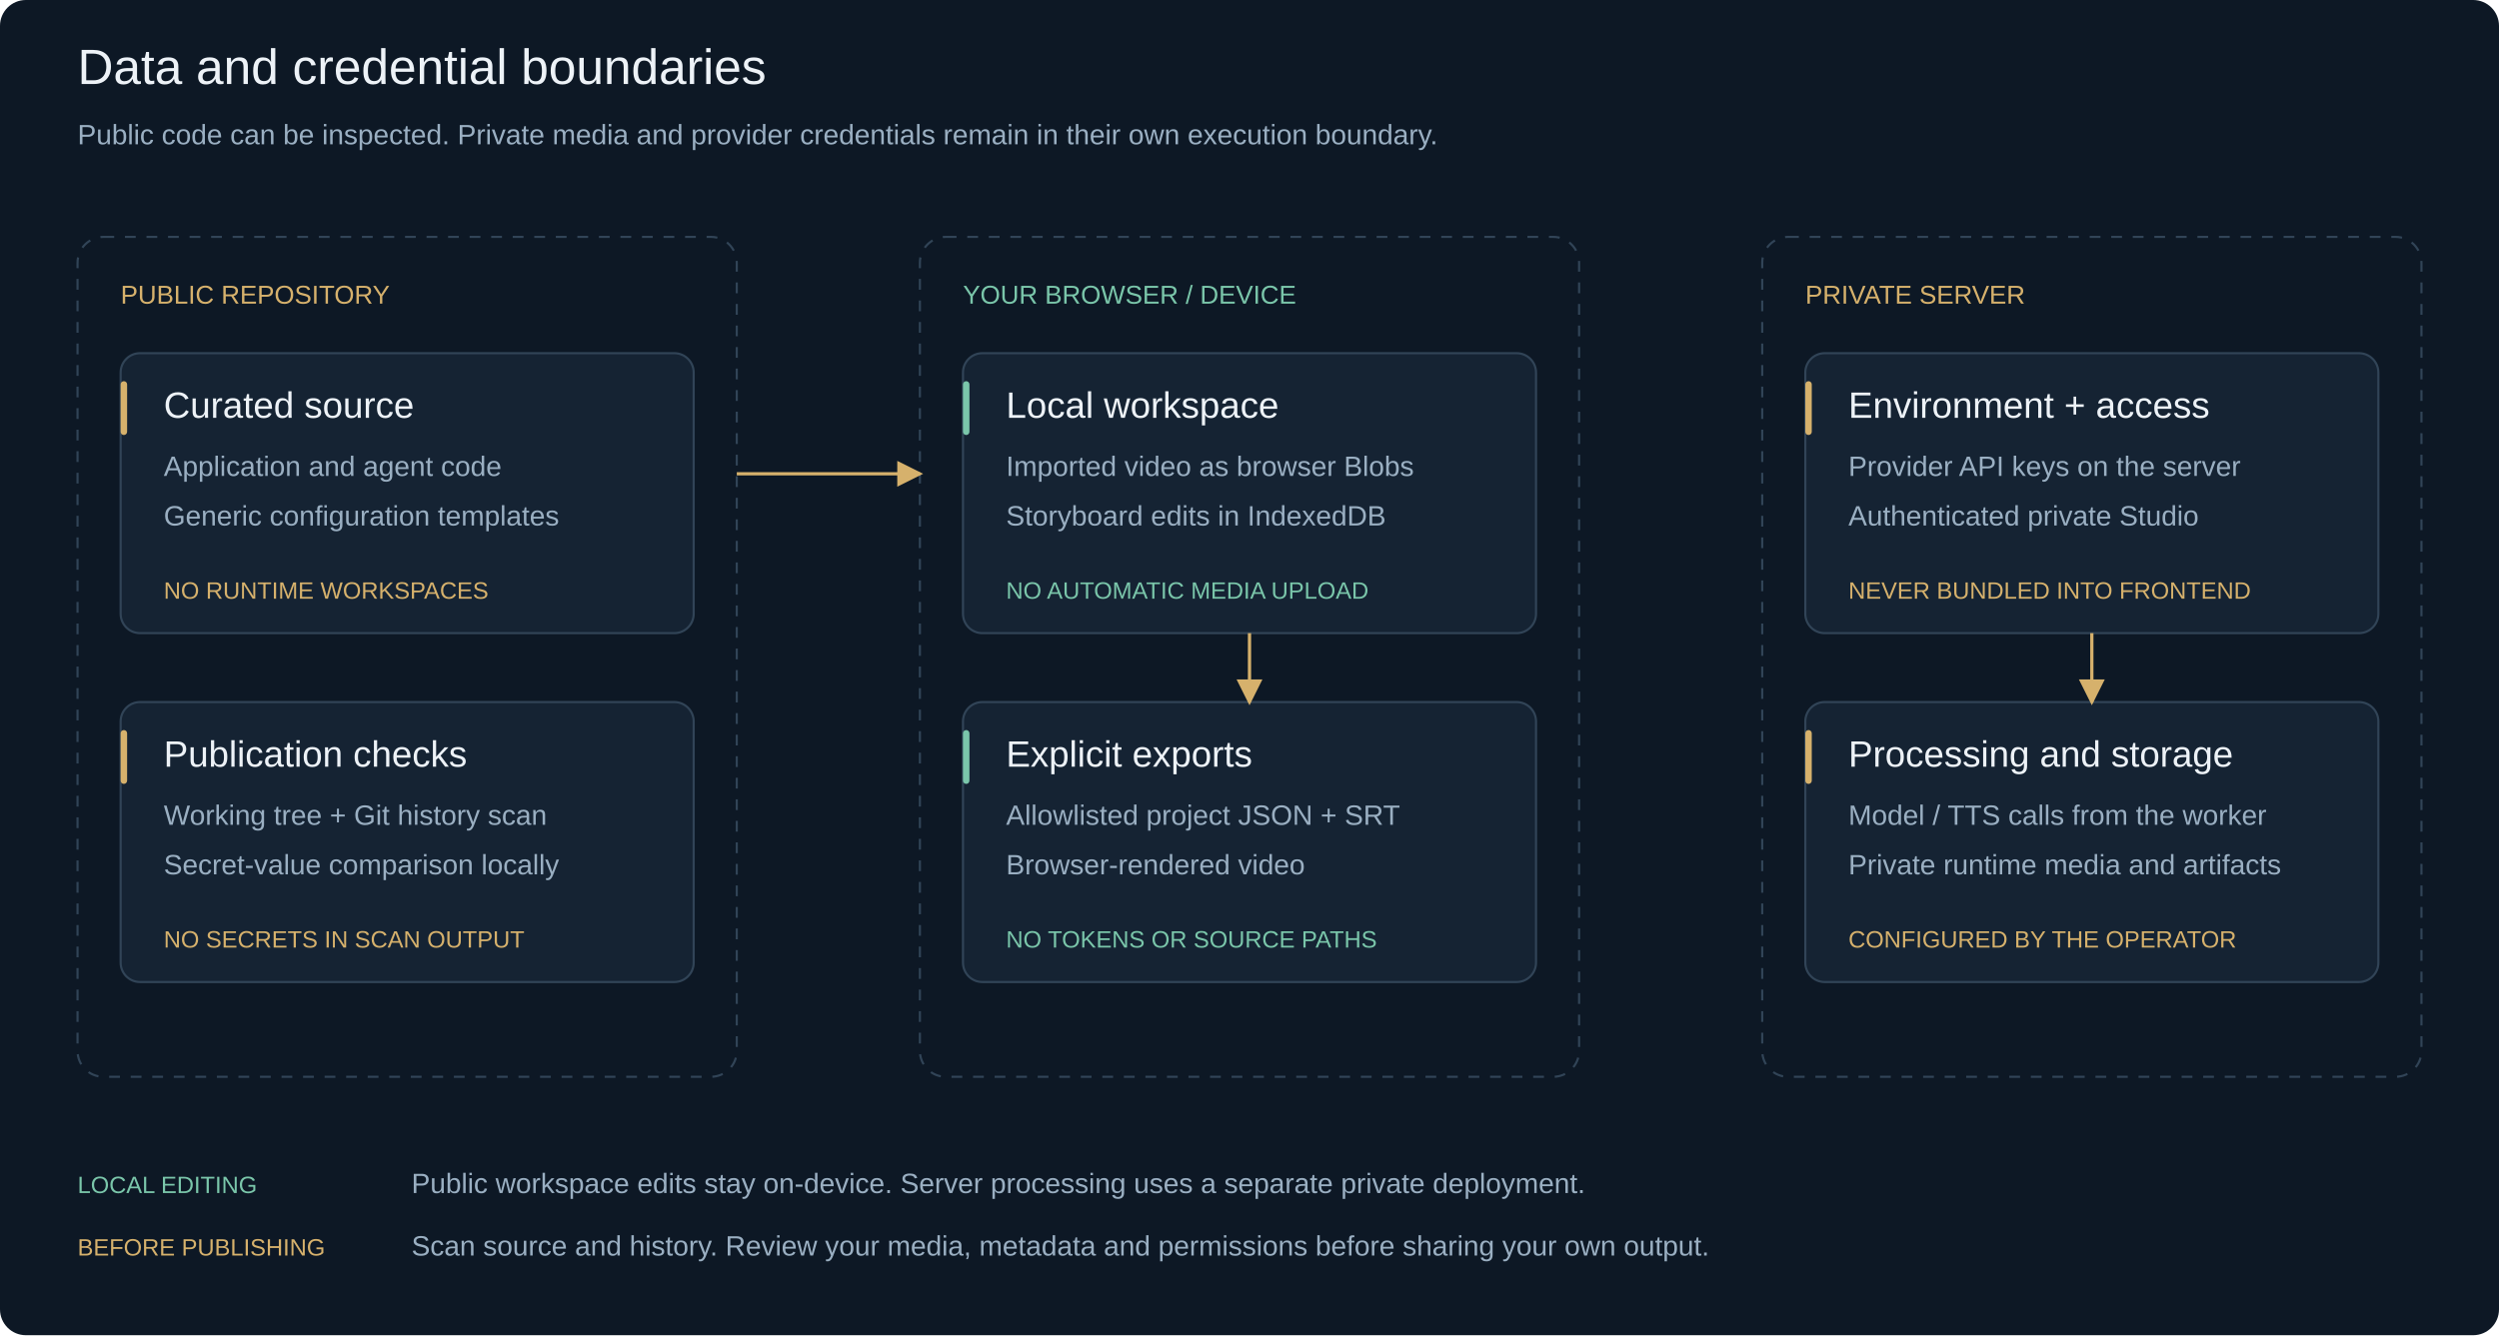
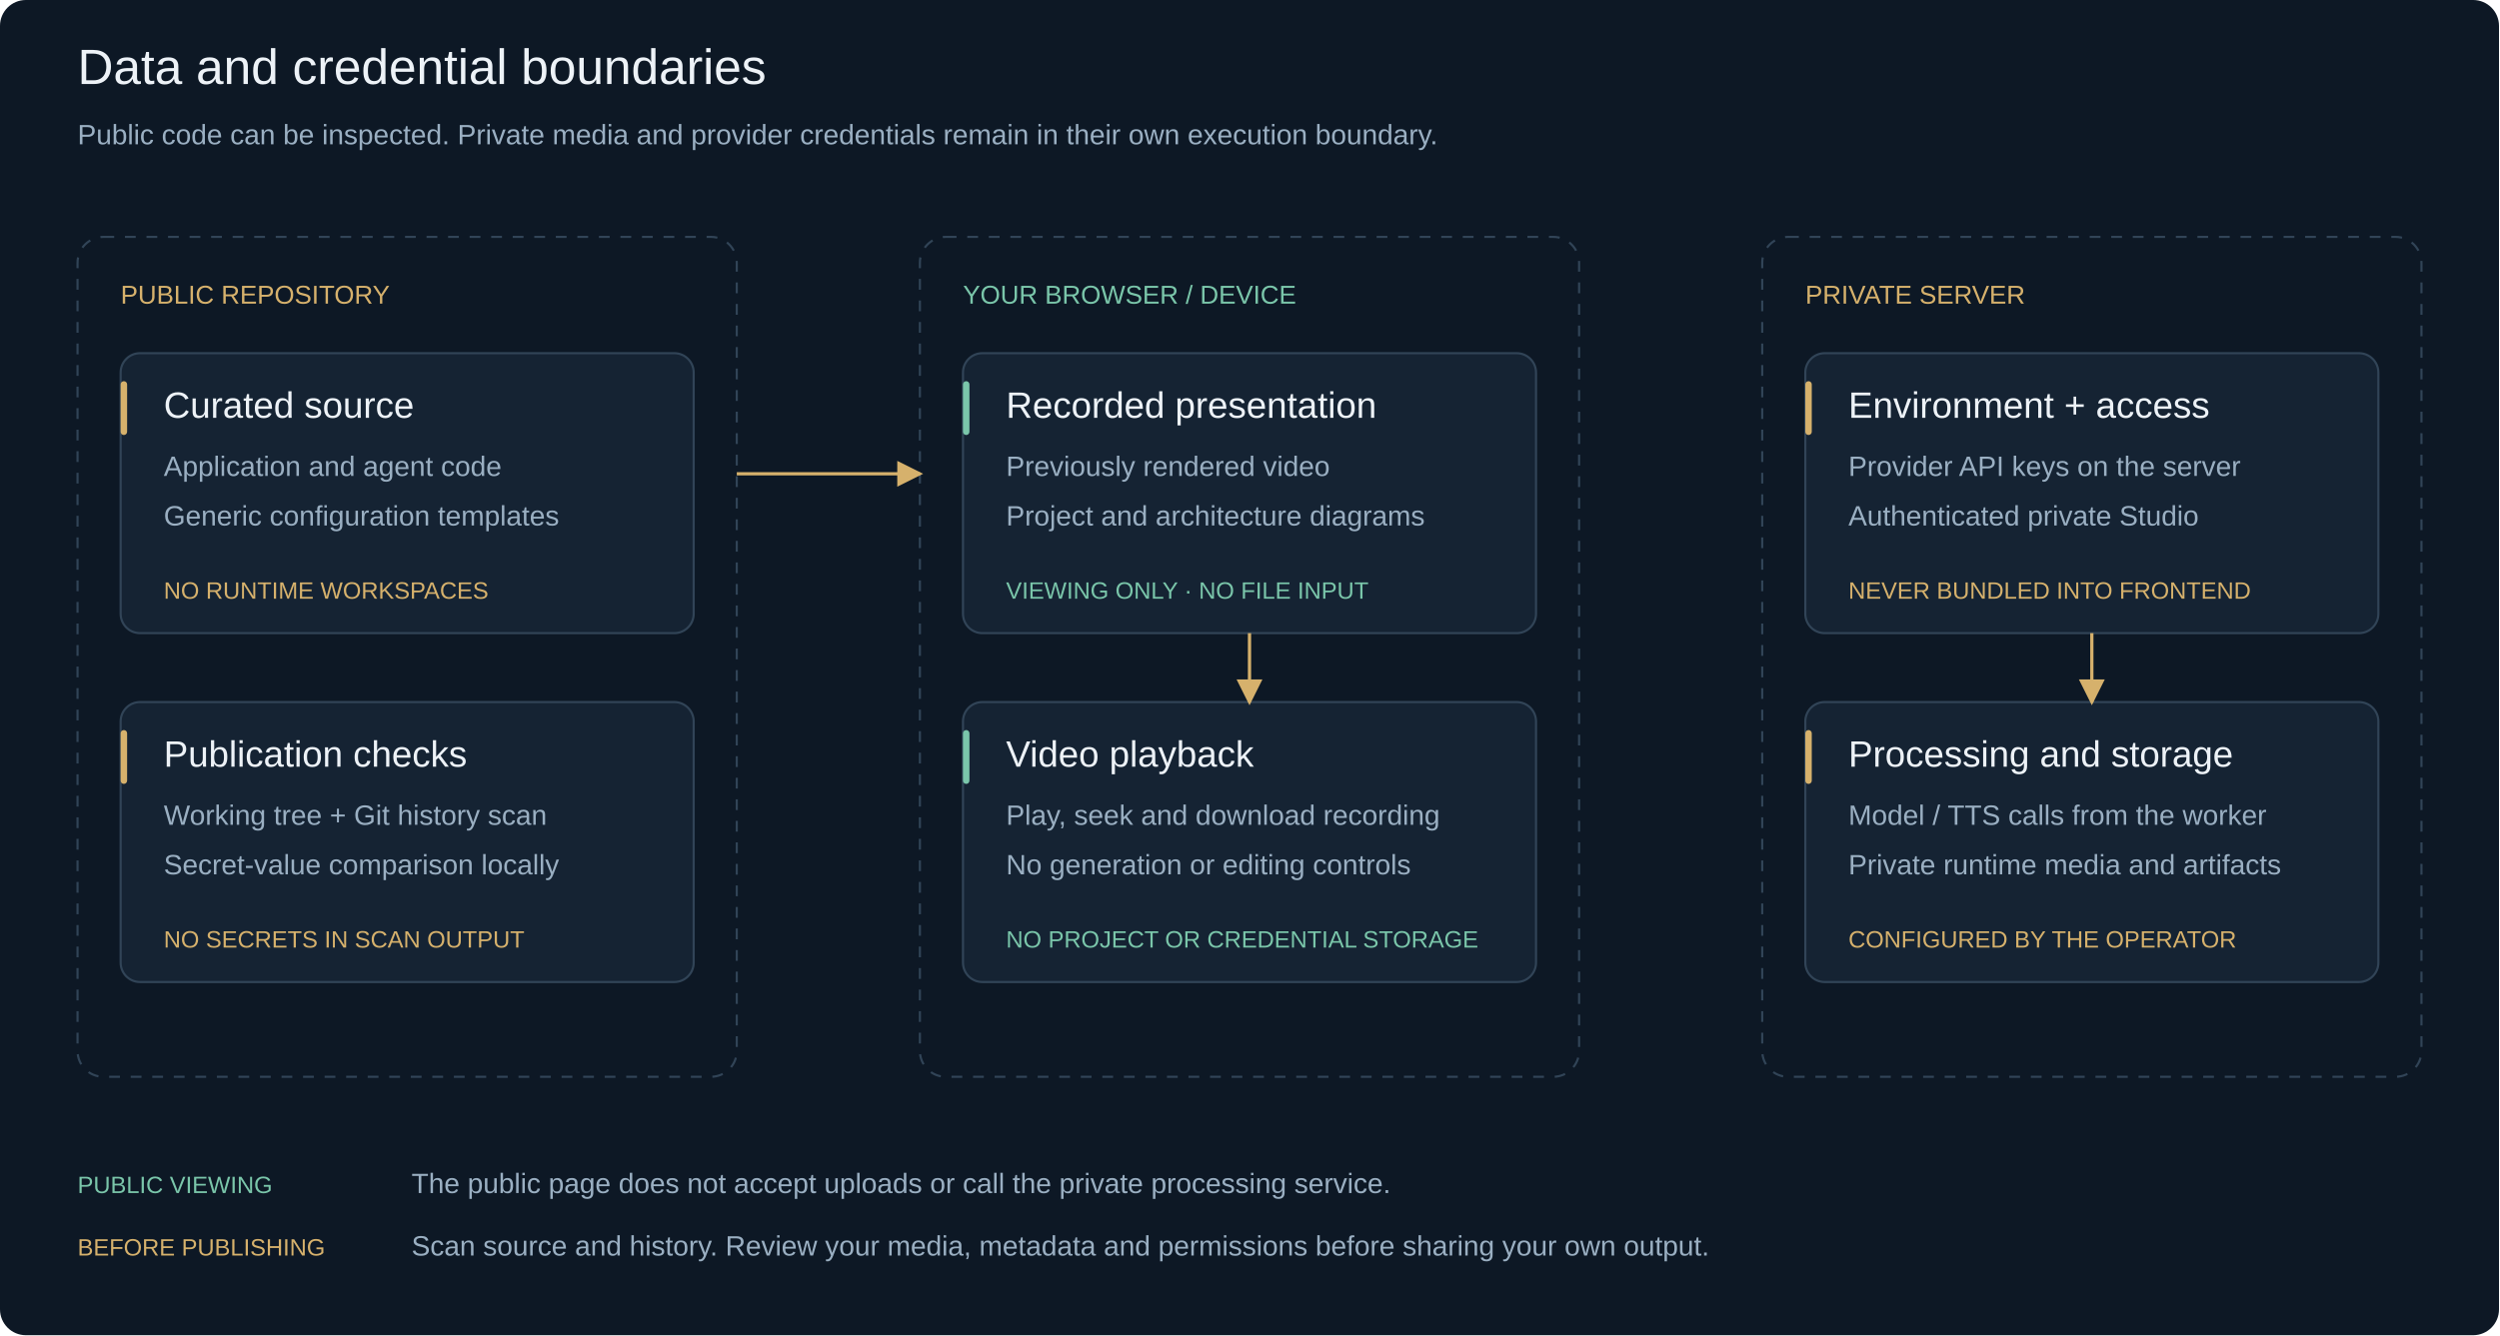
<svg xmlns="http://www.w3.org/2000/svg" viewBox="0 0 1160 620" role="img" aria-labelledby="title desc">
  <defs>
    <marker id="arrow" markerWidth="8" markerHeight="8" refX="7" refY="4" orient="auto">
      <path d="M0 0L8 4L0 8" fill="#d6b16c" />
    </marker>
    <style>text{font-family:Arial,Helvetica,sans-serif}.line{fill:none;stroke:#d6b16c;stroke-width:1.5;marker-end:url(#arrow)}</style>
  </defs>
  <rect width="1160" height="620" rx="12" fill="#0d1825" />
  <text x="36" y="39" font-size="23" fill="#edf2f7">Data and credential boundaries</text>
  <text x="36" y="67" font-size="13" fill="#9aafc2">Public code can be inspected. Private media and provider credentials remain in their own execution boundary.</text>
  <rect x="36" y="110" width="306" height="390" rx="12" fill="none" stroke="#314457" stroke-dasharray="5 5" />
  <text x="56" y="141" font-size="12" fill="#d6b16c">PUBLIC REPOSITORY</text>
  <rect x="427" y="110" width="306" height="390" rx="12" fill="none" stroke="#314457" stroke-dasharray="5 5" />
  <text x="447" y="141" font-size="12" fill="#7ac6aa">YOUR BROWSER / DEVICE</text>
  <rect x="818" y="110" width="306" height="390" rx="12" fill="none" stroke="#314457" stroke-dasharray="5 5" />
  <text x="838" y="141" font-size="12" fill="#d6b16c">PRIVATE SERVER</text>
  <rect x="56" y="164" width="266" height="130" rx="9" fill="#152333" stroke="#314457" />
  <rect x="56" y="177" width="3" height="25" rx="1.5" fill="#d6b16c" />
  <text x="76" y="194" font-size="17" fill="#edf2f7">Curated source</text>
  <text x="76" y="221" font-size="13" fill="#9aafc2">Application and agent code</text>
  <text x="76" y="244" font-size="13" fill="#9aafc2">Generic configuration templates</text>
  <text x="76" y="278" font-size="11" fill="#d6b16c">NO RUNTIME WORKSPACES</text>
  <rect x="56" y="326" width="266" height="130" rx="9" fill="#152333" stroke="#314457" />
  <rect x="56" y="339" width="3" height="25" rx="1.5" fill="#d6b16c" />
  <text x="76" y="356" font-size="17" fill="#edf2f7">Publication checks</text>
  <text x="76" y="383" font-size="13" fill="#9aafc2">Working tree + Git history scan</text>
  <text x="76" y="406" font-size="13" fill="#9aafc2">Secret-value comparison locally</text>
  <text x="76" y="440" font-size="11" fill="#d6b16c">NO SECRETS IN SCAN OUTPUT</text>
  <rect x="447" y="164" width="266" height="130" rx="9" fill="#152333" stroke="#314457" />
  <rect x="447" y="177" width="3" height="25" rx="1.5" fill="#7ac6aa" />
-   <text x="467" y="194" font-size="17" fill="#edf2f7">Local workspace</text>
-   <text x="467" y="221" font-size="13" fill="#9aafc2">Imported video as browser Blobs</text>
-   <text x="467" y="244" font-size="13" fill="#9aafc2">Storyboard edits in IndexedDB</text>
-   <text x="467" y="278" font-size="11" fill="#7ac6aa">NO AUTOMATIC MEDIA UPLOAD</text>
+   <text x="467" y="194" font-size="17" fill="#edf2f7">Recorded presentation</text>
+   <text x="467" y="221" font-size="13" fill="#9aafc2">Previously rendered video</text>
+   <text x="467" y="244" font-size="13" fill="#9aafc2">Project and architecture diagrams</text>
+   <text x="467" y="278" font-size="11" fill="#7ac6aa">VIEWING ONLY · NO FILE INPUT</text>
  <rect x="447" y="326" width="266" height="130" rx="9" fill="#152333" stroke="#314457" />
  <rect x="447" y="339" width="3" height="25" rx="1.5" fill="#7ac6aa" />
-   <text x="467" y="356" font-size="17" fill="#edf2f7">Explicit exports</text>
-   <text x="467" y="383" font-size="13" fill="#9aafc2">Allowlisted project JSON + SRT</text>
-   <text x="467" y="406" font-size="13" fill="#9aafc2">Browser-rendered video</text>
-   <text x="467" y="440" font-size="11" fill="#7ac6aa">NO TOKENS OR SOURCE PATHS</text>
+   <text x="467" y="356" font-size="17" fill="#edf2f7">Video playback</text>
+   <text x="467" y="383" font-size="13" fill="#9aafc2">Play, seek and download recording</text>
+   <text x="467" y="406" font-size="13" fill="#9aafc2">No generation or editing controls</text>
+   <text x="467" y="440" font-size="11" fill="#7ac6aa">NO PROJECT OR CREDENTIAL STORAGE</text>
  <rect x="838" y="164" width="266" height="130" rx="9" fill="#152333" stroke="#314457" />
  <rect x="838" y="177" width="3" height="25" rx="1.5" fill="#d6b16c" />
  <text x="858" y="194" font-size="17" fill="#edf2f7">Environment + access</text>
  <text x="858" y="221" font-size="13" fill="#9aafc2">Provider API keys on the server</text>
  <text x="858" y="244" font-size="13" fill="#9aafc2">Authenticated private Studio</text>
  <text x="858" y="278" font-size="11" fill="#d6b16c">NEVER BUNDLED INTO FRONTEND</text>
  <rect x="838" y="326" width="266" height="130" rx="9" fill="#152333" stroke="#314457" />
  <rect x="838" y="339" width="3" height="25" rx="1.5" fill="#d6b16c" />
  <text x="858" y="356" font-size="17" fill="#edf2f7">Processing and storage</text>
  <text x="858" y="383" font-size="13" fill="#9aafc2">Model / TTS calls from the worker</text>
  <text x="858" y="406" font-size="13" fill="#9aafc2">Private runtime media and artifacts</text>
  <text x="858" y="440" font-size="11" fill="#d6b16c">CONFIGURED BY THE OPERATOR</text>
  <path class="line" d="M342 220 L427 220" />
  <path class="line" d="M580 294 L580 326" />
  <path class="line" d="M971 294 L971 326" />
-   <text x="36" y="554" font-size="11" fill="#7ac6aa">LOCAL EDITING</text>
-   <text x="191" y="554" font-size="13" fill="#9aafc2">Public workspace edits stay on-device. Server processing uses a separate private deployment.</text>
+   <text x="36" y="554" font-size="11" fill="#7ac6aa">PUBLIC VIEWING</text>
+   <text x="191" y="554" font-size="13" fill="#9aafc2">The public page does not accept uploads or call the private processing service.</text>
  <text x="36" y="583" font-size="11" fill="#d6b16c">BEFORE PUBLISHING</text>
  <text x="191" y="583" font-size="13" fill="#9aafc2">Scan source and history. Review your media, metadata and permissions before sharing your own output.</text>
</svg>
